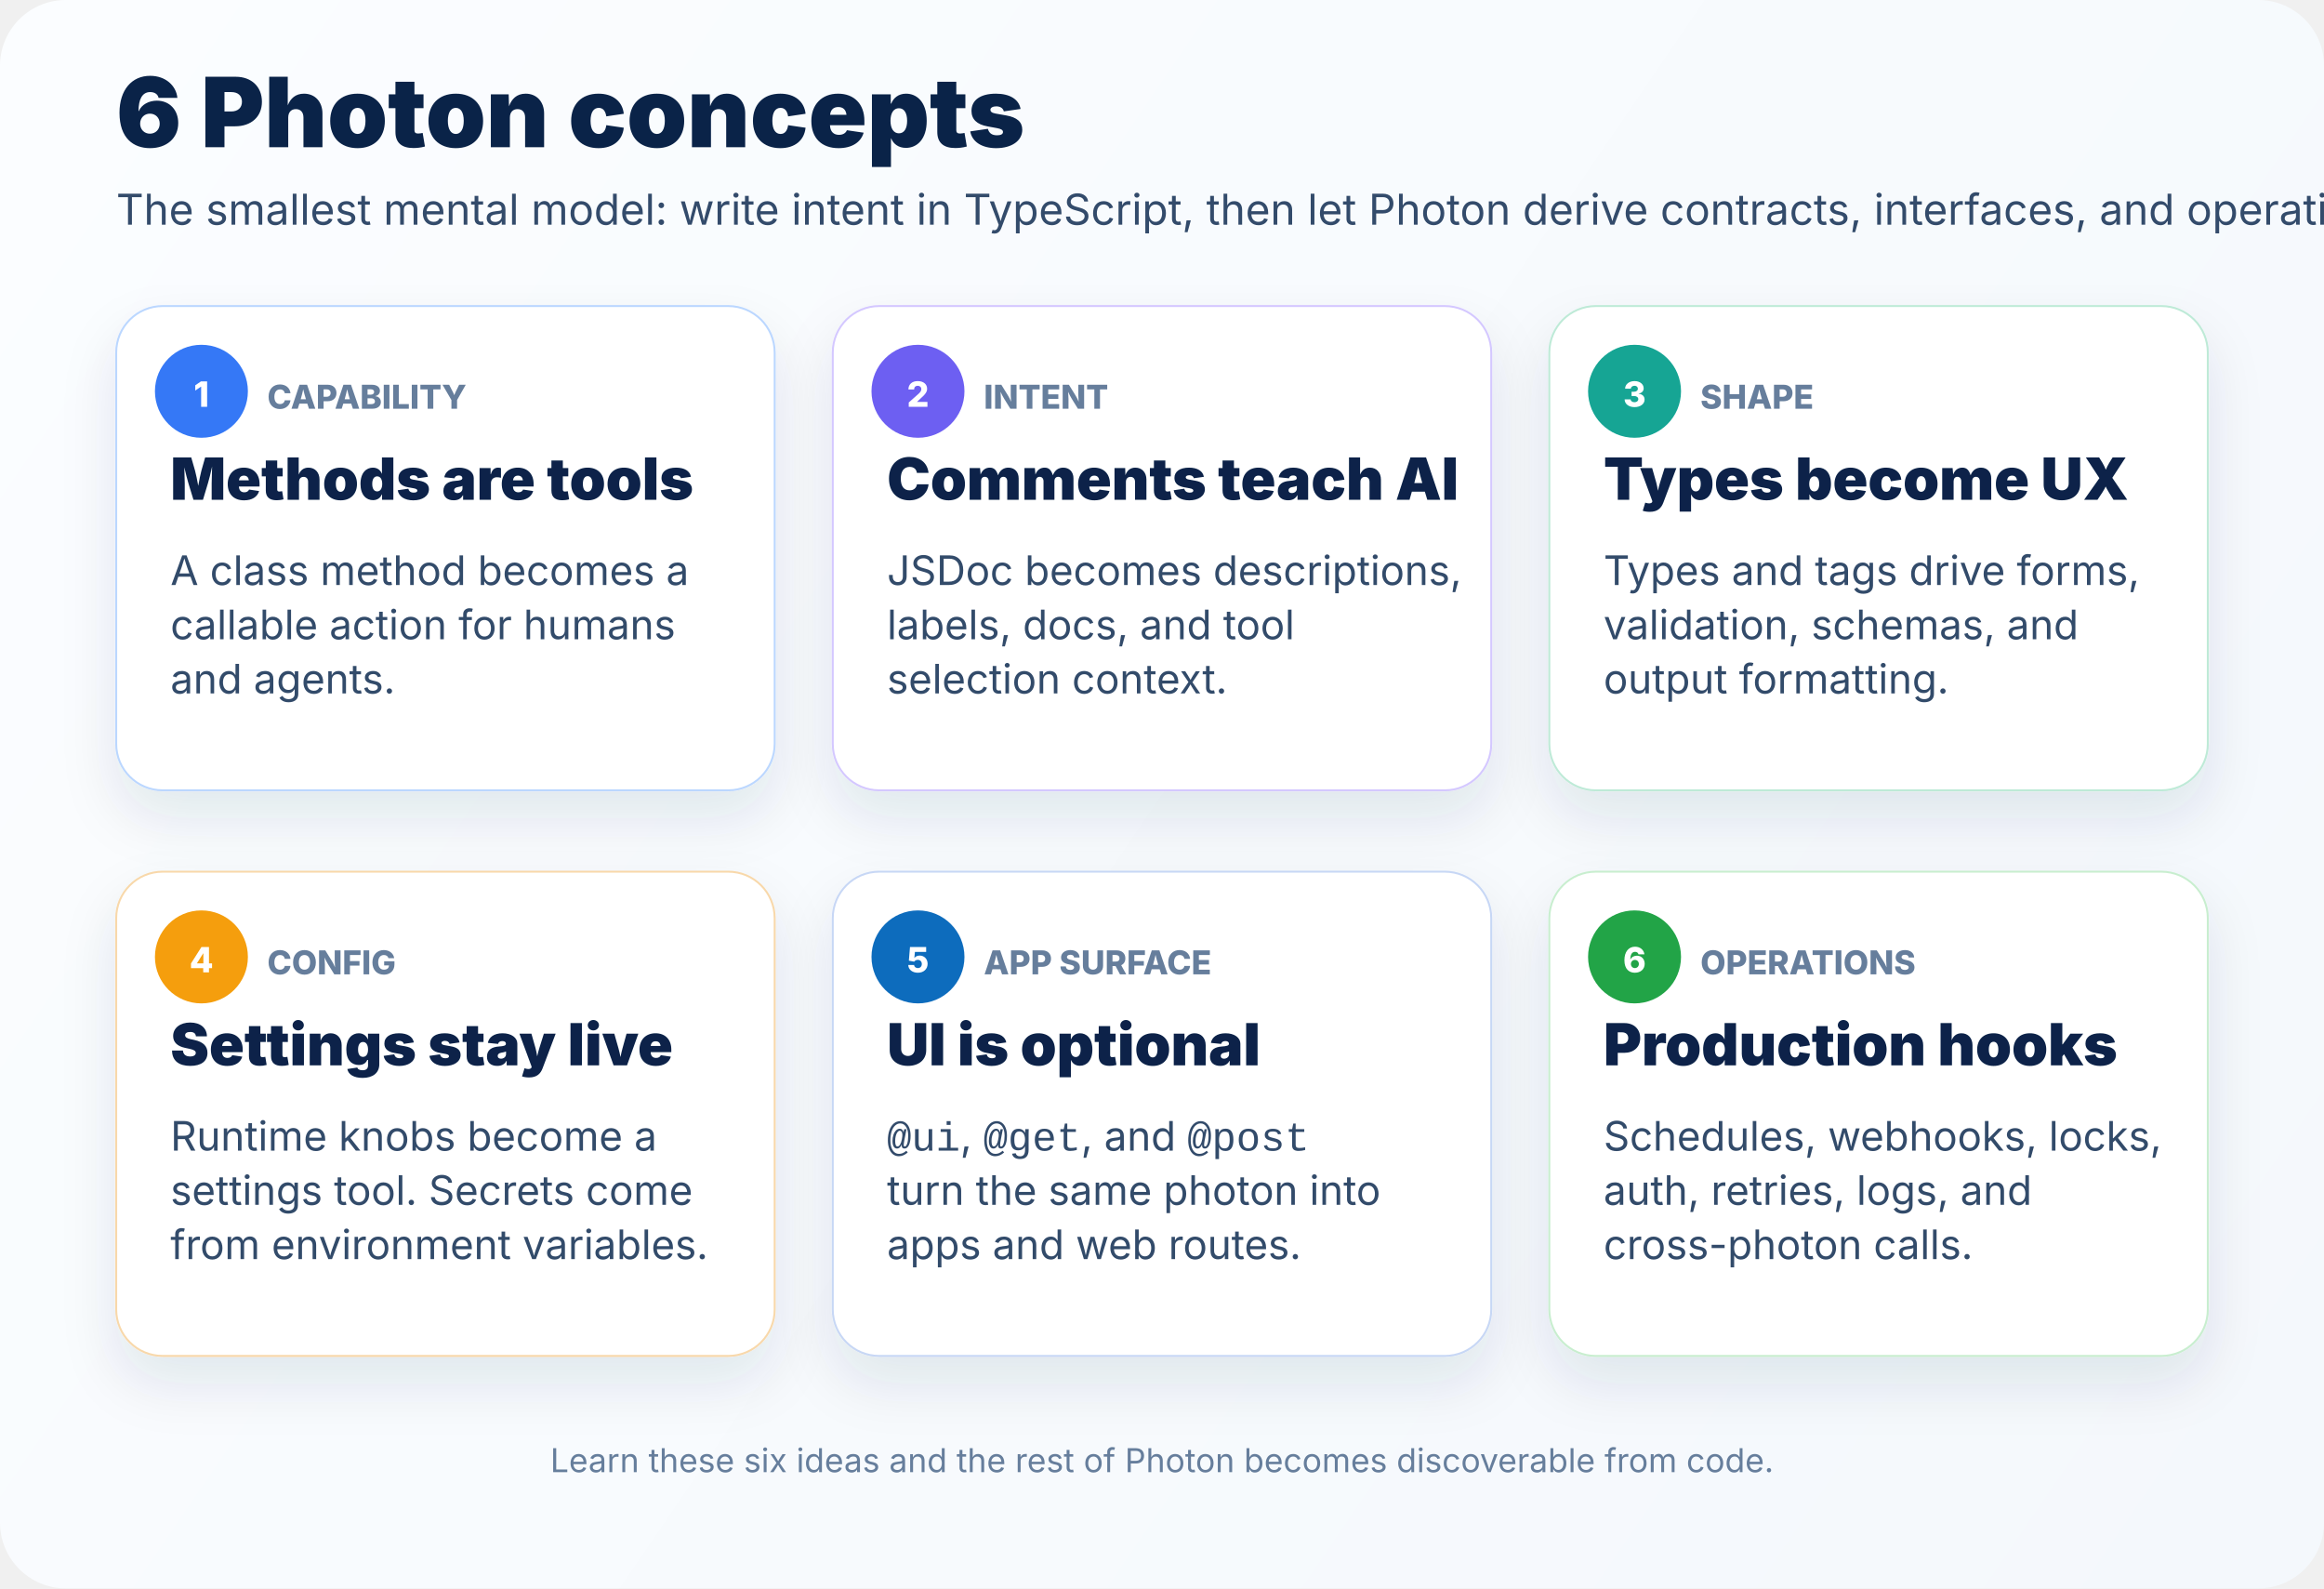
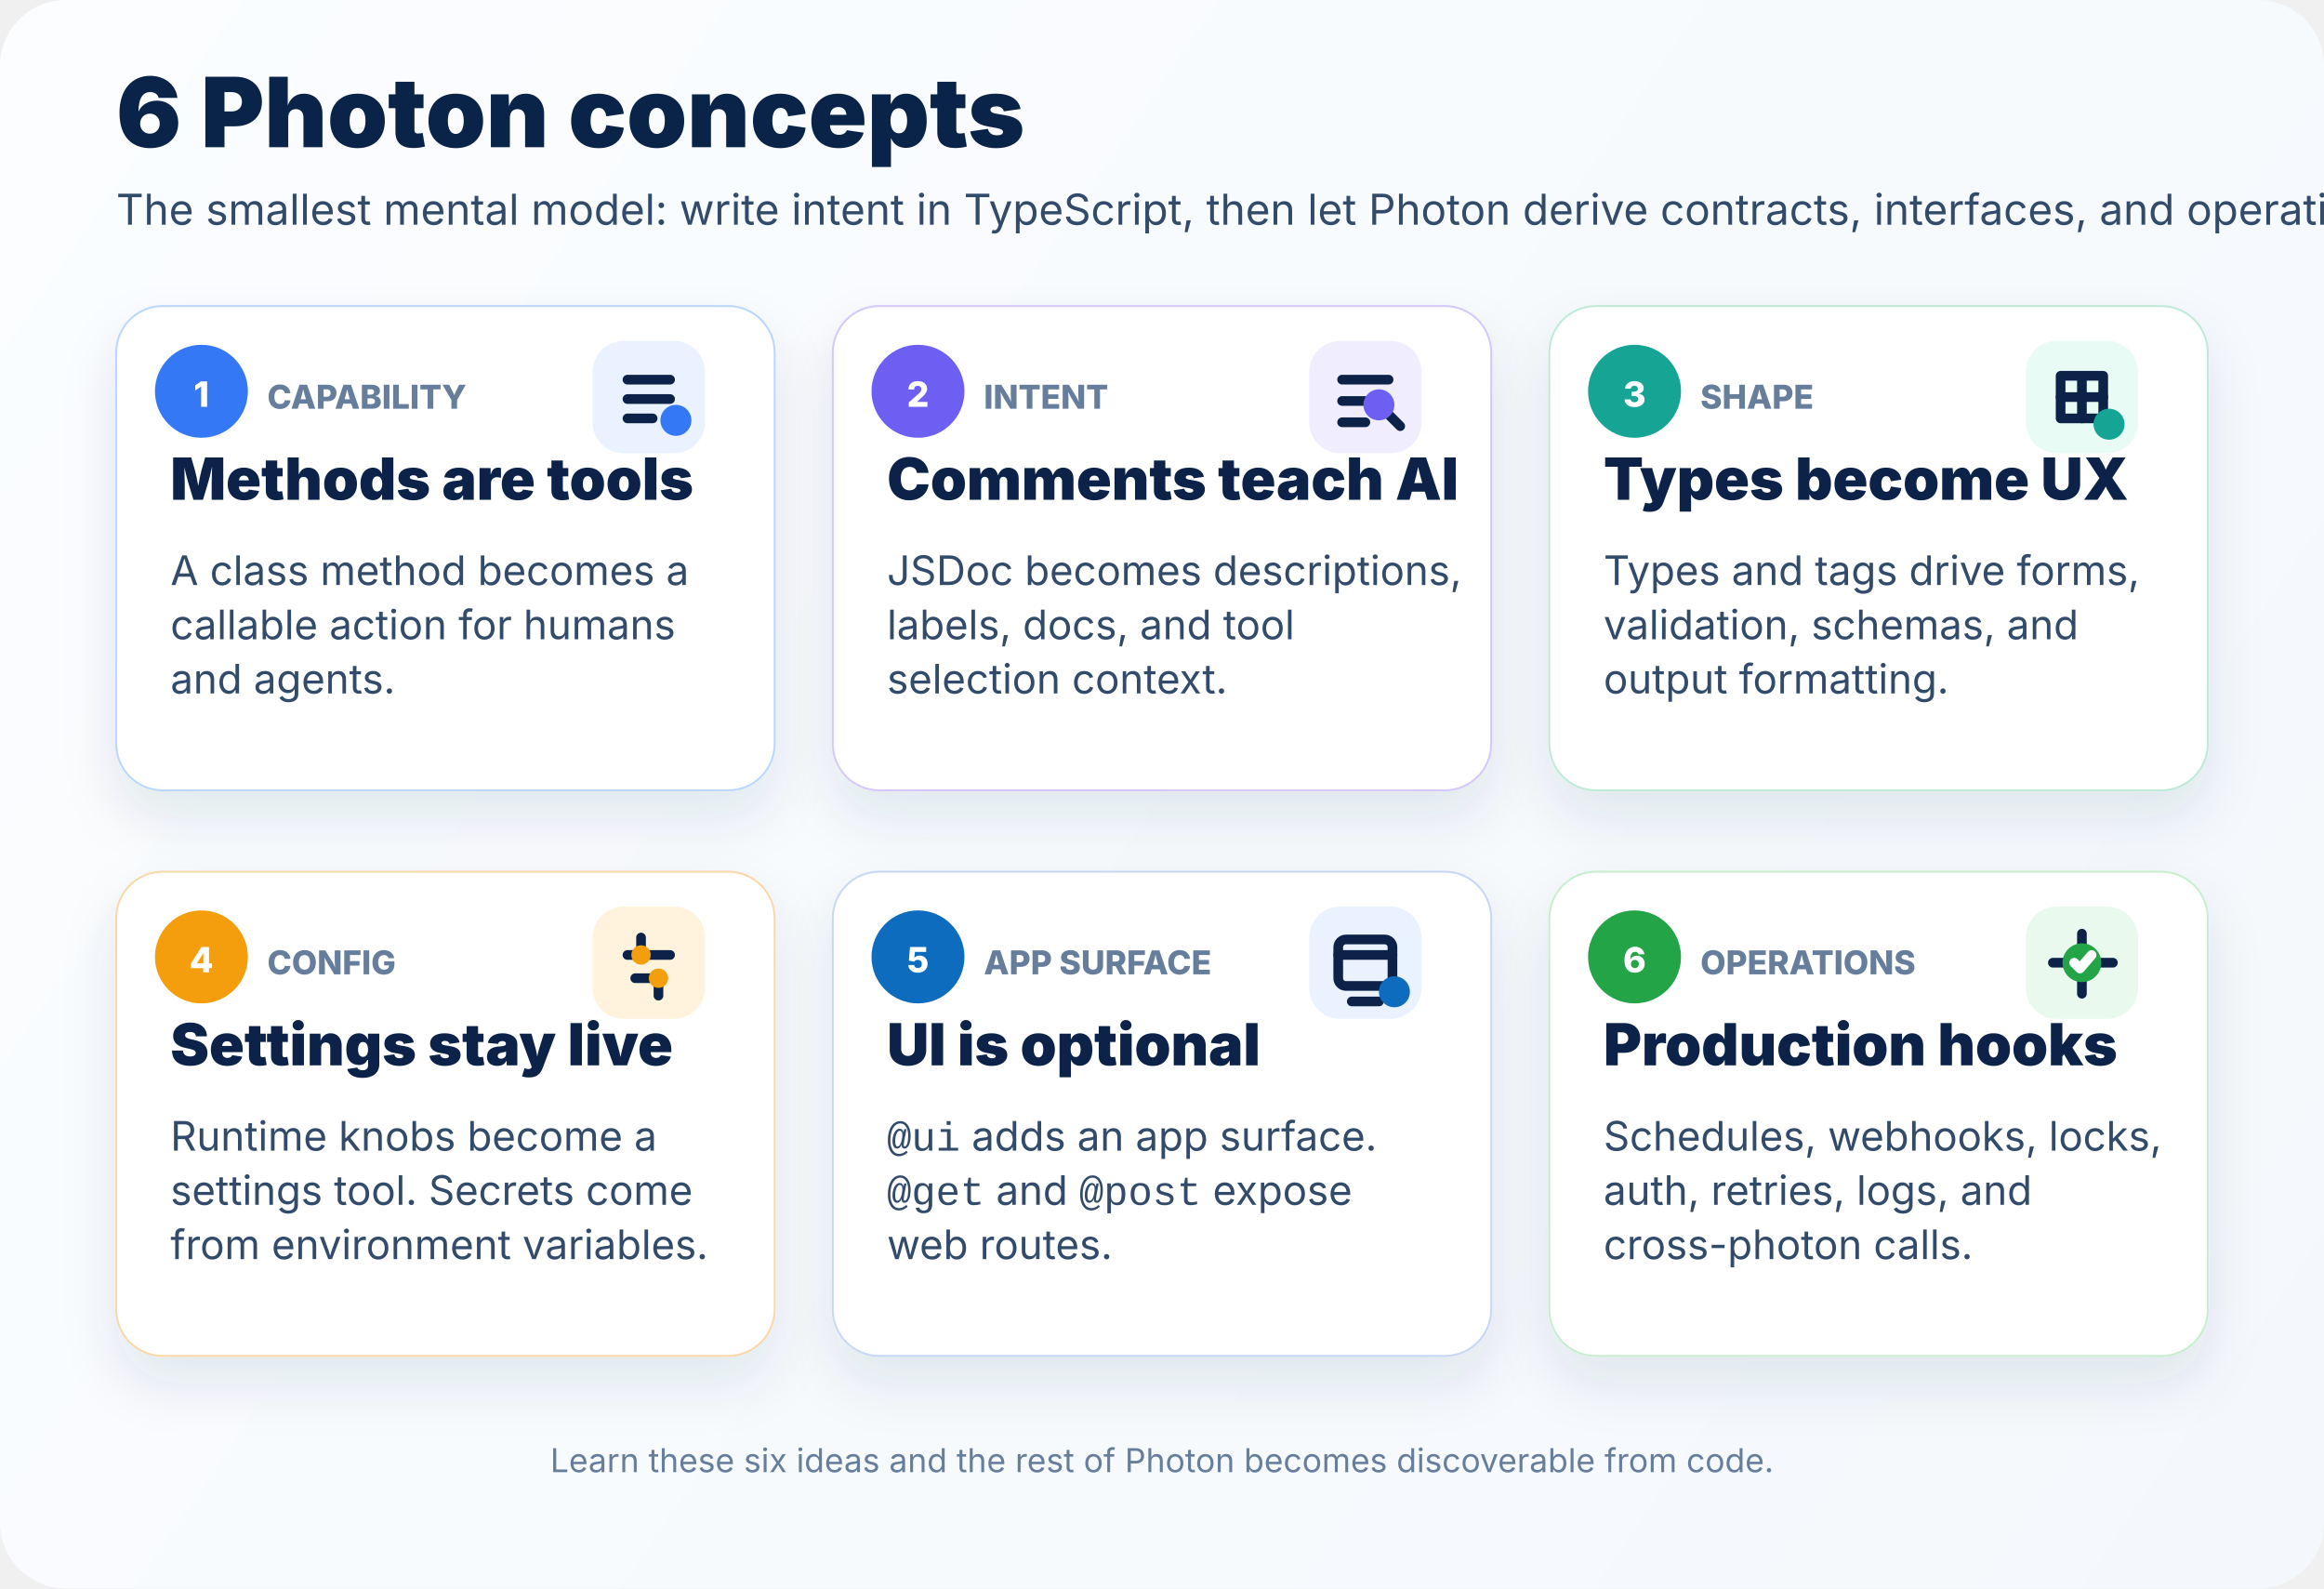
<svg xmlns="http://www.w3.org/2000/svg" width="1200" height="820" viewBox="0 0 1200 820" fill="none" role="img" aria-labelledby="title desc">
  <defs>
    <linearGradient id="bg" x1="0" y1="0" x2="1200" y2="820" gradientUnits="userSpaceOnUse">
      <stop stop-color="#FBFDFF" />
      <stop offset="1" stop-color="#F4F8FC" />
    </linearGradient>
    <filter id="shadow" x="-10%" y="-10%" width="120%" height="130%" color-interpolation-filters="sRGB">
      <feDropShadow dx="0" dy="14" stdDeviation="14" flood-color="#10294A" flood-opacity="0.10" />
    </filter>
    <style>
      .font{font-family:Inter, ui-sans-serif, system-ui, -apple-system, BlinkMacSystemFont, "Segoe UI", sans-serif}
      .title{font-weight:850;fill:#0A2348}
      .body{fill:#334B6B}
      .muted{fill:#667E9C}
      .mono{font-family:"SFMono-Regular", Consolas, "Liberation Mono", monospace}
      .chip{font-size:18px;font-weight:800;fill:white}
      .cardTitle{font-size:30px;font-weight:850;fill:#0A2348}
      .cardText{font-size:21px;fill:#334B6B}
      .mini{font-size:17px;fill:#667E9C}
+       .iconStroke{stroke:#FFFFFF;stroke-width:5;stroke-linecap:round;stroke-linejoin:round}
+       .iconDark{stroke:#0A2348;stroke-width:5;stroke-linecap:round;stroke-linejoin:round}
    </style>
  </defs>
  <rect width="1200" height="820" rx="34" fill="url(#bg)" />
  <text x="60" y="76" class="font title" font-size="50">6 Photon concepts</text>
  <text x="60" y="116" class="font body" font-size="22">The smallest mental model: write intent in TypeScript, then let Photon derive contracts, interfaces, and operations.</text>
  <g filter="url(#shadow)">
    <rect x="60" y="158" width="340" height="250" rx="24" fill="#FFFFFF" stroke="#BBD7FF" />
    <circle cx="104" cy="202" r="24" fill="#3478F6" />
    <text x="104" y="210" text-anchor="middle" class="font chip">1</text>
    <text x="138" y="211" class="font muted" font-size="17" font-weight="800">CAPABILITY</text>
+     <g transform="translate(306 176)">
+       <rect x="0" y="0" width="58" height="58" rx="16" fill="#EAF2FF" />
+       <path d="M18 20H40M18 30H40M18 40H31" class="iconDark" />
+       <circle cx="43" cy="41" r="8" fill="#3478F6" />
+     </g>
    <text x="88" y="258" class="font cardTitle">Methods are tools</text>
    <text x="88" y="302" class="font cardText">A class method becomes a</text>
    <text x="88" y="330" class="font cardText">callable action for humans</text>
    <text x="88" y="358" class="font cardText">and agents.</text>
  </g>
  <g filter="url(#shadow)">
    <rect x="430" y="158" width="340" height="250" rx="24" fill="#FFFFFF" stroke="#D4C8FF" />
    <circle cx="474" cy="202" r="24" fill="#6D5EF2" />
    <text x="474" y="210" text-anchor="middle" class="font chip">2</text>
    <text x="508" y="211" class="font muted" font-size="17" font-weight="800">INTENT</text>
+     <g transform="translate(676 176)">
+       <rect x="0" y="0" width="58" height="58" rx="16" fill="#F0EDFF" />
+       <path d="M17 20H41M17 31H35M17 42H29" class="iconDark" />
+       <path d="M39 36L47 44" class="iconDark" />
+       <circle cx="36" cy="33" r="8" fill="#6D5EF2" />
+     </g>
    <text x="458" y="258" class="font cardTitle">Comments teach AI</text>
    <text x="458" y="302" class="font cardText">JSDoc becomes descriptions,</text>
    <text x="458" y="330" class="font cardText">labels, docs, and tool</text>
    <text x="458" y="358" class="font cardText">selection context.</text>
  </g>
  <g filter="url(#shadow)">
    <rect x="800" y="158" width="340" height="250" rx="24" fill="#FFFFFF" stroke="#BEEAD7" />
    <circle cx="844" cy="202" r="24" fill="#12A594" />
    <text x="844" y="210" text-anchor="middle" class="font chip">3</text>
    <text x="878" y="211" class="font muted" font-size="17" font-weight="800">SHAPE</text>
+     <g transform="translate(1046 176)">
+       <rect x="0" y="0" width="58" height="58" rx="16" fill="#E8FBF5" />
+       <path d="M18 18H40V40H18Z" class="iconDark" />
+       <path d="M18 29H40M29 18V40" class="iconDark" />
+       <circle cx="43" cy="43" r="8" fill="#12A594" />
+     </g>
    <text x="828" y="258" class="font cardTitle">Types become UX</text>
    <text x="828" y="302" class="font cardText">Types and tags drive forms,</text>
    <text x="828" y="330" class="font cardText">validation, schemas, and</text>
    <text x="828" y="358" class="font cardText">output formatting.</text>
  </g>
  <g filter="url(#shadow)">
    <rect x="60" y="450" width="340" height="250" rx="24" fill="#FFFFFF" stroke="#F8D8AA" />
    <circle cx="104" cy="494" r="24" fill="#F59E0B" />
    <text x="104" y="502" text-anchor="middle" class="font chip">4</text>
    <text x="138" y="503" class="font muted" font-size="17" font-weight="800">CONFIG</text>
+     <g transform="translate(306 468)">
+       <rect x="0" y="0" width="58" height="58" rx="16" fill="#FFF3DD" />
+       <path d="M18 25H40M22 37H36" class="iconDark" />
+       <path d="M25 16V25M34 37V46" class="iconDark" />
+       <circle cx="25" cy="25" r="5" fill="#F59E0B" />
+       <circle cx="34" cy="37" r="5" fill="#F59E0B" />
+     </g>
    <text x="88" y="550" class="font cardTitle">Settings stay live</text>
    <text x="88" y="594" class="font cardText">Runtime knobs become a</text>
    <text x="88" y="622" class="font cardText">settings tool. Secrets come</text>
    <text x="88" y="650" class="font cardText">from environment variables.</text>
  </g>
  <g filter="url(#shadow)">
    <rect x="430" y="450" width="340" height="250" rx="24" fill="#FFFFFF" stroke="#C7D7F5" />
    <circle cx="474" cy="494" r="24" fill="#0F6CBD" />
    <text x="474" y="502" text-anchor="middle" class="font chip">5</text>
    <text x="508" y="503" class="font muted" font-size="17" font-weight="800">APP SURFACE</text>
+     <g transform="translate(676 468)">
+       <rect x="0" y="0" width="58" height="58" rx="16" fill="#EAF2FF" />
+       <rect x="15" y="17" width="28" height="24" rx="4" fill="none" class="iconDark" />
+       <path d="M15 25H43M22 49H36" class="iconDark" />
+       <circle cx="44" cy="44" r="8" fill="#0F6CBD" />
+     </g>
    <text x="458" y="550" class="font cardTitle">UI is optional</text>
    <text x="458" y="594" class="font cardText">
-       <tspan class="mono">@ui</tspan>, <tspan class="mono">@get</tspan>, and <tspan class="mono">@post</tspan>
-     </text>
-     <text x="458" y="622" class="font cardText">turn the same photon into</text>
-     <text x="458" y="650" class="font cardText">apps and web routes.</text>
+       <tspan class="mono">@ui</tspan> adds an app surface.</text>
+     <text x="458" y="622" class="font cardText">
+       <tspan class="mono">@get</tspan> and <tspan class="mono">@post</tspan> expose</text>
+     <text x="458" y="650" class="font cardText">web routes.</text>
  </g>
  <g filter="url(#shadow)">
    <rect x="800" y="450" width="340" height="250" rx="24" fill="#FFFFFF" stroke="#C8EECF" />
    <circle cx="844" cy="494" r="24" fill="#22A447" />
    <text x="844" y="502" text-anchor="middle" class="font chip">6</text>
    <text x="878" y="503" class="font muted" font-size="17" font-weight="800">OPERATIONS</text>
+     <g transform="translate(1046 468)">
+       <rect x="0" y="0" width="58" height="58" rx="16" fill="#EAF9ED" />
+       <path d="M29 14V23M29 36V45M14 29H23M36 29H45" class="iconDark" />
+       <circle cx="29" cy="29" r="10" fill="#22A447" />
+       <path d="M25 29L28 32L34 25" class="iconStroke" />
+     </g>
    <text x="828" y="550" class="font cardTitle">Production hooks</text>
    <text x="828" y="594" class="font cardText">Schedules, webhooks, locks,</text>
    <text x="828" y="622" class="font cardText">auth, retries, logs, and</text>
    <text x="828" y="650" class="font cardText">cross-photon calls.</text>
  </g>
  <text x="600" y="760" text-anchor="middle" class="font mini">Learn these six ideas and the rest of Photon becomes discoverable from code.</text>
</svg>
